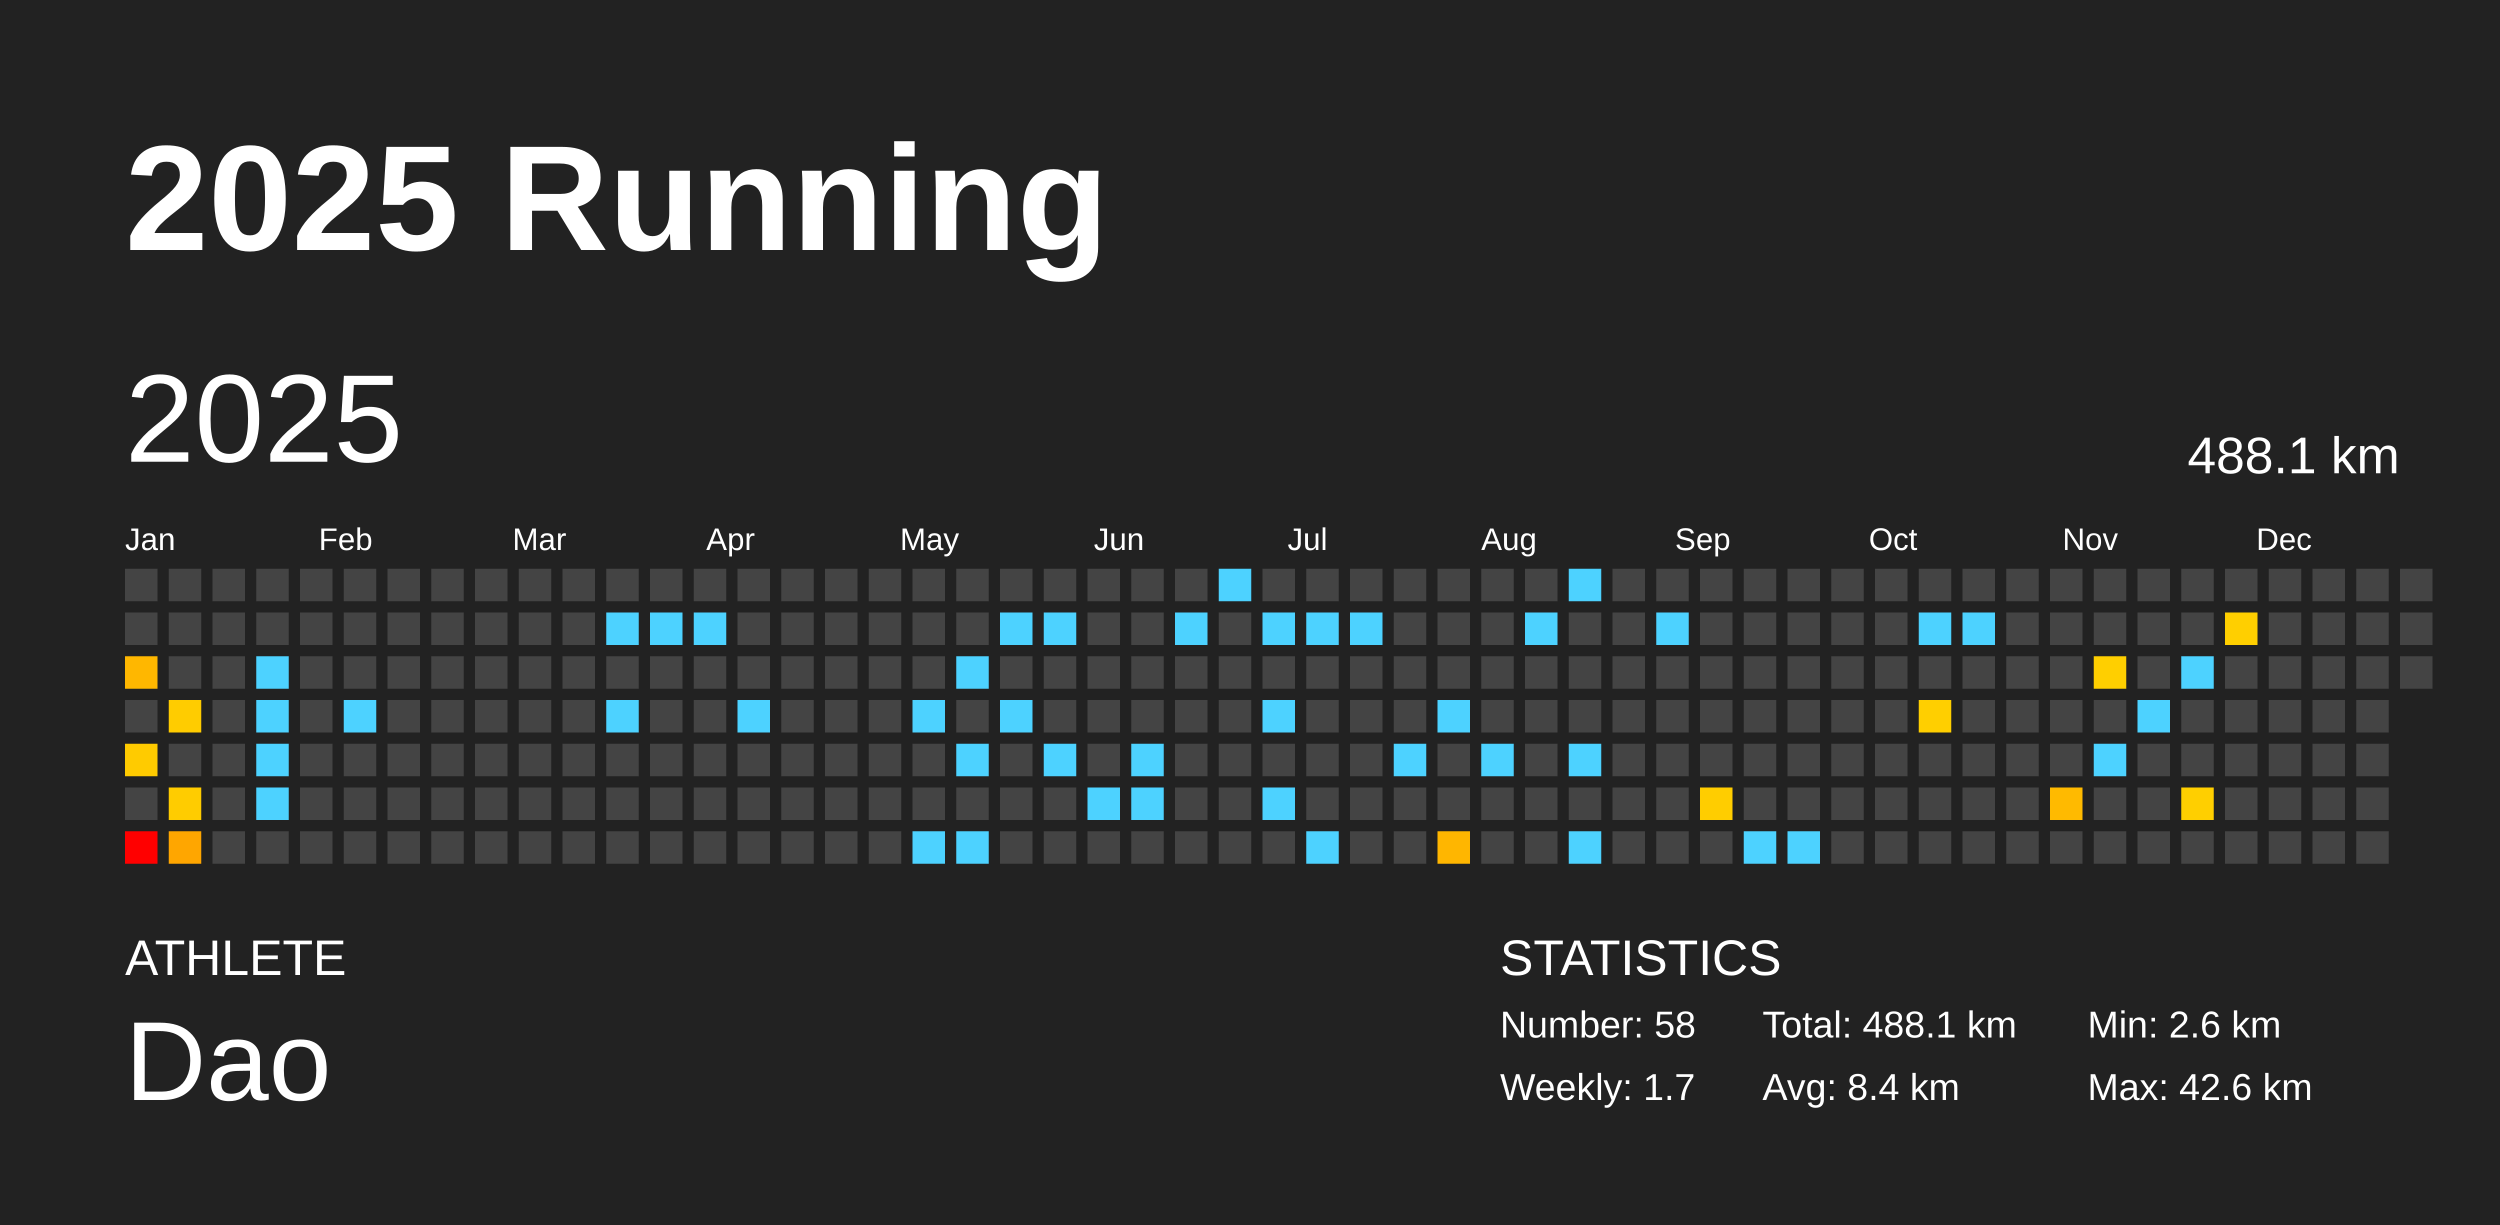
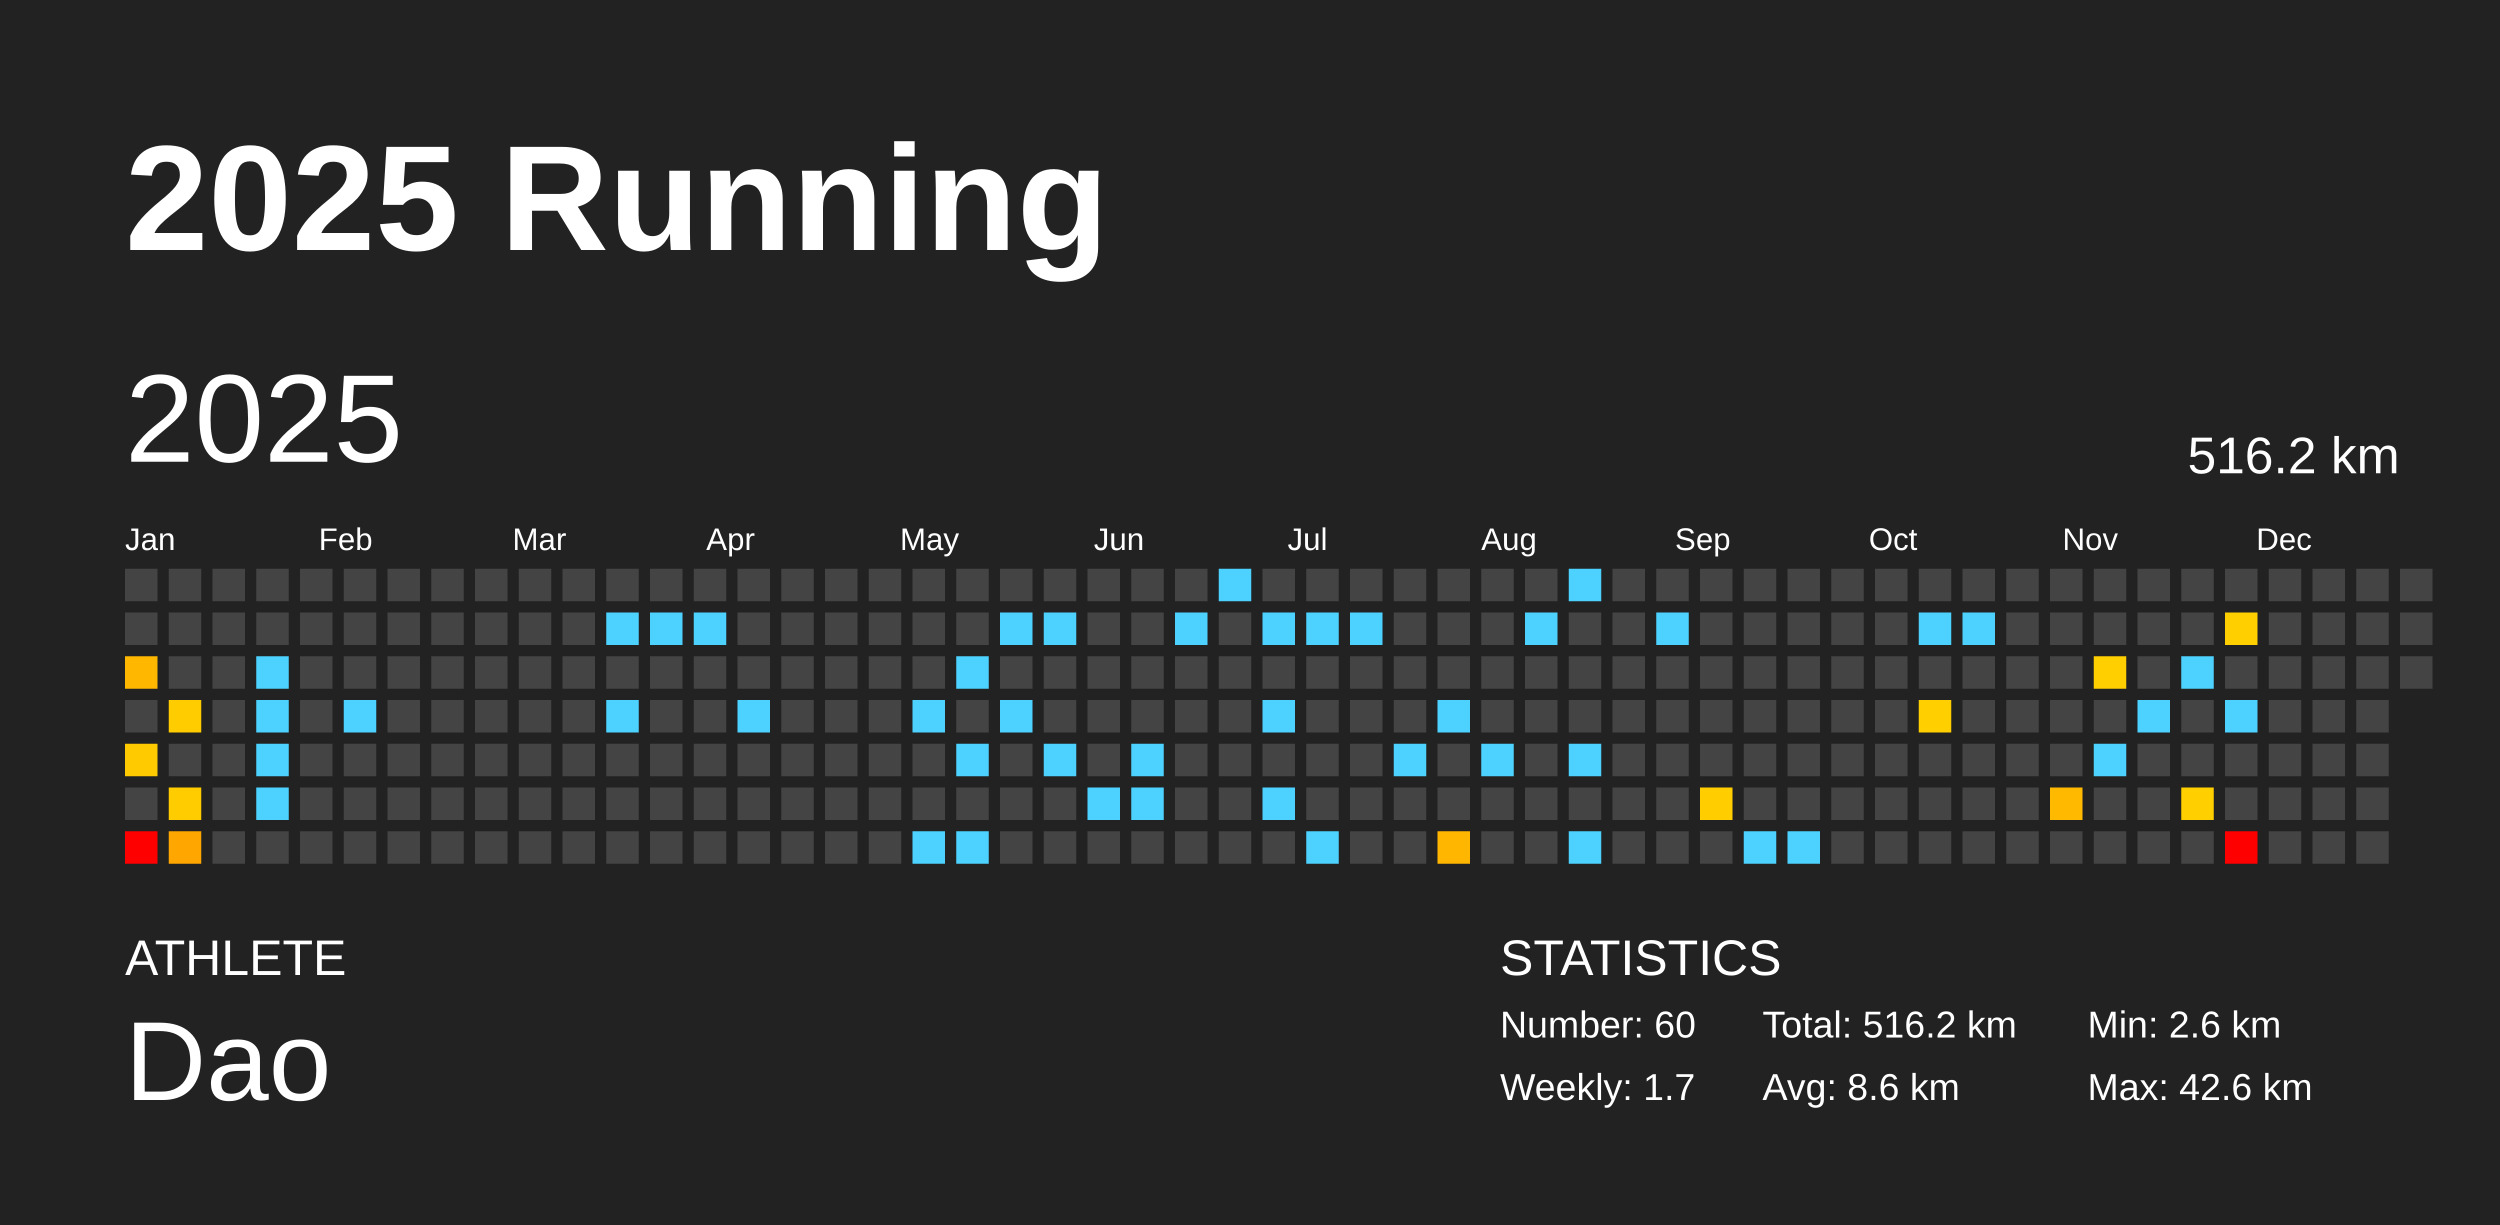
<svg xmlns="http://www.w3.org/2000/svg" baseProfile="full" height="98mm" version="1.1" viewBox="0,0,200,98" width="200mm">
  <defs />
  <rect fill="#222222" height="98" width="200" x="0" y="0" />
  <text fill="#FFFFFF" style="font-size:12px; font-family:Arial; font-weight:bold;" x="10" y="20">2025 Running</text>
  <text fill="#FFFFFF" style="font-size:4px; font-family:Arial" x="10" y="78">ATHLETE</text>
  <text fill="#FFFFFF" style="font-size:9px; font-family:Arial" x="10" y="88">Dao</text>
  <text fill="#FFFFFF" style="font-size:4px; font-family:Arial" x="120" y="78">STATISTICS</text>
-   <text fill="#FFFFFF" style="font-size:3px; font-family:Arial" x="120" y="83">Number: 58</text>
+   <text fill="#FFFFFF" style="font-size:3px; font-family:Arial" x="120" y="83">Number: 60</text>
  <text fill="#FFFFFF" style="font-size:3px; font-family:Arial" x="120" y="88">Weekly: 1.7</text>
-   <text fill="#FFFFFF" style="font-size:3px; font-family:Arial" x="141" y="83">Total: 488.1 km</text>
-   <text fill="#FFFFFF" style="font-size:3px; font-family:Arial" x="141" y="88">Avg: 8.4 km</text>
+   <text fill="#FFFFFF" style="font-size:3px; font-family:Arial" x="141" y="83">Total: 516.2 km</text>
+   <text fill="#FFFFFF" style="font-size:3px; font-family:Arial" x="141" y="88">Avg: 8.6 km</text>
  <text fill="#FFFFFF" style="font-size:3px; font-family:Arial" x="167" y="83">Min: 2.6 km</text>
  <text fill="#FFFFFF" style="font-size:3px; font-family:Arial" x="167" y="88">Max: 42.6 km</text>
  <text dominant-baseline="hanging" fill="#FFFFFF" style="font-size:10.0px; font-family:Arial;" x="10" y="30">2025</text>
-   <text dominant-baseline="hanging" fill="#FFFFFF" style="font-size:4.125px; font-family:Arial;" x="175" y="35">488.1 km</text>
+   <text dominant-baseline="hanging" fill="#FFFFFF" style="font-size:4.125px; font-family:Arial;" x="175" y="35">516.2 km</text>
  <text fill="#FFFFFF" style="font-size:2.5px; font-family:Arial" x="10.0" y="44">Jan</text>
  <text fill="#FFFFFF" style="font-size:2.5px; font-family:Arial" x="25.5" y="44">Feb</text>
  <text fill="#FFFFFF" style="font-size:2.5px; font-family:Arial" x="41.0" y="44">Mar</text>
  <text fill="#FFFFFF" style="font-size:2.5px; font-family:Arial" x="56.5" y="44">Apr</text>
  <text fill="#FFFFFF" style="font-size:2.5px; font-family:Arial" x="72.0" y="44">May</text>
  <text fill="#FFFFFF" style="font-size:2.5px; font-family:Arial" x="87.5" y="44">Jun</text>
  <text fill="#FFFFFF" style="font-size:2.5px; font-family:Arial" x="103.0" y="44">Jul</text>
  <text fill="#FFFFFF" style="font-size:2.5px; font-family:Arial" x="118.5" y="44">Aug</text>
  <text fill="#FFFFFF" style="font-size:2.5px; font-family:Arial" x="134.0" y="44">Sep</text>
  <text fill="#FFFFFF" style="font-size:2.5px; font-family:Arial" x="149.5" y="44">Oct</text>
  <text fill="#FFFFFF" style="font-size:2.5px; font-family:Arial" x="165.0" y="44">Nov</text>
  <text fill="#FFFFFF" style="font-size:2.5px; font-family:Arial" x="180.5" y="44">Dec</text>
  <rect fill="#444444" height="2.6" width="2.6" x="10.0" y="45.5" />
  <rect fill="#444444" height="2.6" width="2.6" x="10.0" y="49.0" />
  <rect fill="#ffb700" height="2.6" width="2.6" x="10.0" y="52.5" />
  <rect fill="#444444" height="2.6" width="2.6" x="10.0" y="56.0" />
  <rect fill="#ffcb00" height="2.6" width="2.6" x="10.0" y="59.5" />
  <rect fill="#444444" height="2.6" width="2.6" x="10.0" y="63.0" />
  <rect fill="red" height="2.6" width="2.6" x="10.0" y="66.5" />
  <rect fill="#444444" height="2.6" width="2.6" x="13.5" y="45.5" />
  <rect fill="#444444" height="2.6" width="2.6" x="13.5" y="49.0" />
  <rect fill="#444444" height="2.6" width="2.6" x="13.5" y="52.5" />
  <rect fill="#ffcc00" height="2.6" width="2.6" x="13.5" y="56.0" />
  <rect fill="#444444" height="2.6" width="2.6" x="13.5" y="59.5" />
  <rect fill="#ffcc00" height="2.6" width="2.6" x="13.5" y="63.0" />
  <rect fill="#ffa600" height="2.6" width="2.6" x="13.5" y="66.5" />
  <rect fill="#444444" height="2.6" width="2.6" x="17.0" y="45.5" />
  <rect fill="#444444" height="2.6" width="2.6" x="17.0" y="49.0" />
  <rect fill="#444444" height="2.6" width="2.6" x="17.0" y="52.5" />
  <rect fill="#444444" height="2.6" width="2.6" x="17.0" y="56.0" />
  <rect fill="#444444" height="2.6" width="2.6" x="17.0" y="59.5" />
  <rect fill="#444444" height="2.6" width="2.6" x="17.0" y="63.0" />
  <rect fill="#444444" height="2.6" width="2.6" x="17.0" y="66.5" />
  <rect fill="#444444" height="2.6" width="2.6" x="20.5" y="45.5" />
  <rect fill="#444444" height="2.6" width="2.6" x="20.5" y="49.0" />
  <rect fill="#4dd2ff" height="2.6" width="2.6" x="20.5" y="52.5" />
  <rect fill="#4dd2ff" height="2.6" width="2.6" x="20.5" y="56.0" />
  <rect fill="#4dd2ff" height="2.6" width="2.6" x="20.5" y="59.5" />
  <rect fill="#4dd2ff" height="2.6" width="2.6" x="20.5" y="63.0" />
  <rect fill="#444444" height="2.6" width="2.6" x="20.5" y="66.5" />
  <rect fill="#444444" height="2.6" width="2.6" x="24.0" y="45.5" />
  <rect fill="#444444" height="2.6" width="2.6" x="24.0" y="49.0" />
  <rect fill="#444444" height="2.6" width="2.6" x="24.0" y="52.5" />
  <rect fill="#444444" height="2.6" width="2.6" x="24.0" y="56.0" />
  <rect fill="#444444" height="2.6" width="2.6" x="24.0" y="59.5" />
  <rect fill="#444444" height="2.6" width="2.6" x="24.0" y="63.0" />
  <rect fill="#444444" height="2.6" width="2.6" x="24.0" y="66.5" />
  <rect fill="#444444" height="2.6" width="2.6" x="27.5" y="45.5" />
  <rect fill="#444444" height="2.6" width="2.6" x="27.5" y="49.0" />
  <rect fill="#444444" height="2.6" width="2.6" x="27.5" y="52.5" />
  <rect fill="#4dd2ff" height="2.6" width="2.6" x="27.5" y="56.0" />
  <rect fill="#444444" height="2.6" width="2.6" x="27.5" y="59.5" />
  <rect fill="#444444" height="2.6" width="2.6" x="27.5" y="63.0" />
  <rect fill="#444444" height="2.6" width="2.6" x="27.5" y="66.5" />
  <rect fill="#444444" height="2.6" width="2.6" x="31.0" y="45.5" />
  <rect fill="#444444" height="2.6" width="2.6" x="31.0" y="49.0" />
  <rect fill="#444444" height="2.6" width="2.6" x="31.0" y="52.5" />
  <rect fill="#444444" height="2.6" width="2.6" x="31.0" y="56.0" />
  <rect fill="#444444" height="2.6" width="2.6" x="31.0" y="59.5" />
  <rect fill="#444444" height="2.6" width="2.6" x="31.0" y="63.0" />
  <rect fill="#444444" height="2.6" width="2.6" x="31.0" y="66.5" />
  <rect fill="#444444" height="2.6" width="2.6" x="34.5" y="45.5" />
  <rect fill="#444444" height="2.6" width="2.6" x="34.5" y="49.0" />
  <rect fill="#444444" height="2.6" width="2.6" x="34.5" y="52.5" />
  <rect fill="#444444" height="2.6" width="2.6" x="34.5" y="56.0" />
  <rect fill="#444444" height="2.6" width="2.6" x="34.5" y="59.5" />
  <rect fill="#444444" height="2.6" width="2.6" x="34.5" y="63.0" />
  <rect fill="#444444" height="2.6" width="2.6" x="34.5" y="66.5" />
  <rect fill="#444444" height="2.6" width="2.6" x="38.0" y="45.5" />
  <rect fill="#444444" height="2.6" width="2.6" x="38.0" y="49.0" />
  <rect fill="#444444" height="2.6" width="2.6" x="38.0" y="52.5" />
  <rect fill="#444444" height="2.6" width="2.6" x="38.0" y="56.0" />
  <rect fill="#444444" height="2.6" width="2.6" x="38.0" y="59.5" />
  <rect fill="#444444" height="2.6" width="2.6" x="38.0" y="63.0" />
  <rect fill="#444444" height="2.6" width="2.6" x="38.0" y="66.5" />
  <rect fill="#444444" height="2.6" width="2.6" x="41.5" y="45.5" />
  <rect fill="#444444" height="2.6" width="2.6" x="41.5" y="49.0" />
  <rect fill="#444444" height="2.6" width="2.6" x="41.5" y="52.5" />
  <rect fill="#444444" height="2.6" width="2.6" x="41.5" y="56.0" />
  <rect fill="#444444" height="2.6" width="2.6" x="41.5" y="59.5" />
  <rect fill="#444444" height="2.6" width="2.6" x="41.5" y="63.0" />
  <rect fill="#444444" height="2.6" width="2.6" x="41.5" y="66.5" />
  <rect fill="#444444" height="2.6" width="2.6" x="45.0" y="45.5" />
  <rect fill="#444444" height="2.6" width="2.6" x="45.0" y="49.0" />
  <rect fill="#444444" height="2.6" width="2.6" x="45.0" y="52.5" />
  <rect fill="#444444" height="2.6" width="2.6" x="45.0" y="56.0" />
  <rect fill="#444444" height="2.6" width="2.6" x="45.0" y="59.5" />
  <rect fill="#444444" height="2.6" width="2.6" x="45.0" y="63.0" />
  <rect fill="#444444" height="2.6" width="2.6" x="45.0" y="66.5" />
  <rect fill="#444444" height="2.6" width="2.6" x="48.5" y="45.5" />
  <rect fill="#4dd2ff" height="2.6" width="2.6" x="48.5" y="49.0" />
  <rect fill="#444444" height="2.6" width="2.6" x="48.5" y="52.5" />
  <rect fill="#4dd2ff" height="2.6" width="2.6" x="48.5" y="56.0" />
  <rect fill="#444444" height="2.6" width="2.6" x="48.5" y="59.5" />
  <rect fill="#444444" height="2.6" width="2.6" x="48.5" y="63.0" />
  <rect fill="#444444" height="2.6" width="2.6" x="48.5" y="66.5" />
  <rect fill="#444444" height="2.6" width="2.6" x="52.0" y="45.5" />
  <rect fill="#4dd2ff" height="2.6" width="2.6" x="52.0" y="49.0" />
  <rect fill="#444444" height="2.6" width="2.6" x="52.0" y="52.5" />
  <rect fill="#444444" height="2.6" width="2.6" x="52.0" y="56.0" />
  <rect fill="#444444" height="2.6" width="2.6" x="52.0" y="59.5" />
  <rect fill="#444444" height="2.6" width="2.6" x="52.0" y="63.0" />
  <rect fill="#444444" height="2.6" width="2.6" x="52.0" y="66.5" />
  <rect fill="#444444" height="2.6" width="2.6" x="55.5" y="45.5" />
  <rect fill="#4dd2ff" height="2.6" width="2.6" x="55.5" y="49.0" />
  <rect fill="#444444" height="2.6" width="2.6" x="55.5" y="52.5" />
  <rect fill="#444444" height="2.6" width="2.6" x="55.5" y="56.0" />
  <rect fill="#444444" height="2.6" width="2.6" x="55.5" y="59.5" />
  <rect fill="#444444" height="2.6" width="2.6" x="55.5" y="63.0" />
  <rect fill="#444444" height="2.6" width="2.6" x="55.5" y="66.5" />
  <rect fill="#444444" height="2.6" width="2.6" x="59.0" y="45.5" />
  <rect fill="#444444" height="2.6" width="2.6" x="59.0" y="49.0" />
  <rect fill="#444444" height="2.6" width="2.6" x="59.0" y="52.5" />
  <rect fill="#4dd2ff" height="2.6" width="2.6" x="59.0" y="56.0" />
  <rect fill="#444444" height="2.6" width="2.6" x="59.0" y="59.5" />
  <rect fill="#444444" height="2.6" width="2.6" x="59.0" y="63.0" />
  <rect fill="#444444" height="2.6" width="2.6" x="59.0" y="66.5" />
  <rect fill="#444444" height="2.6" width="2.6" x="62.5" y="45.5" />
  <rect fill="#444444" height="2.6" width="2.6" x="62.5" y="49.0" />
  <rect fill="#444444" height="2.6" width="2.6" x="62.5" y="52.5" />
  <rect fill="#444444" height="2.6" width="2.6" x="62.5" y="56.0" />
  <rect fill="#444444" height="2.6" width="2.6" x="62.5" y="59.5" />
  <rect fill="#444444" height="2.6" width="2.6" x="62.5" y="63.0" />
  <rect fill="#444444" height="2.6" width="2.6" x="62.5" y="66.5" />
  <rect fill="#444444" height="2.6" width="2.6" x="66.0" y="45.5" />
  <rect fill="#444444" height="2.6" width="2.6" x="66.0" y="49.0" />
  <rect fill="#444444" height="2.6" width="2.6" x="66.0" y="52.5" />
  <rect fill="#444444" height="2.6" width="2.6" x="66.0" y="56.0" />
  <rect fill="#444444" height="2.6" width="2.6" x="66.0" y="59.5" />
  <rect fill="#444444" height="2.6" width="2.6" x="66.0" y="63.0" />
  <rect fill="#444444" height="2.6" width="2.6" x="66.0" y="66.5" />
  <rect fill="#444444" height="2.6" width="2.6" x="69.5" y="45.5" />
  <rect fill="#444444" height="2.6" width="2.6" x="69.5" y="49.0" />
  <rect fill="#444444" height="2.6" width="2.6" x="69.5" y="52.5" />
  <rect fill="#444444" height="2.6" width="2.6" x="69.5" y="56.0" />
  <rect fill="#444444" height="2.6" width="2.6" x="69.5" y="59.5" />
  <rect fill="#444444" height="2.6" width="2.6" x="69.5" y="63.0" />
  <rect fill="#444444" height="2.6" width="2.6" x="69.5" y="66.5" />
  <rect fill="#444444" height="2.6" width="2.6" x="73.0" y="45.5" />
  <rect fill="#444444" height="2.6" width="2.6" x="73.0" y="49.0" />
  <rect fill="#444444" height="2.6" width="2.6" x="73.0" y="52.5" />
  <rect fill="#4dd2ff" height="2.6" width="2.6" x="73.0" y="56.0" />
  <rect fill="#444444" height="2.6" width="2.6" x="73.0" y="59.5" />
  <rect fill="#444444" height="2.6" width="2.6" x="73.0" y="63.0" />
  <rect fill="#4dd2ff" height="2.6" width="2.6" x="73.0" y="66.5" />
  <rect fill="#444444" height="2.6" width="2.6" x="76.5" y="45.5" />
  <rect fill="#444444" height="2.6" width="2.6" x="76.5" y="49.0" />
  <rect fill="#4dd2ff" height="2.6" width="2.6" x="76.5" y="52.5" />
  <rect fill="#444444" height="2.6" width="2.6" x="76.5" y="56.0" />
  <rect fill="#4dd2ff" height="2.6" width="2.6" x="76.5" y="59.5" />
  <rect fill="#444444" height="2.6" width="2.6" x="76.5" y="63.0" />
  <rect fill="#4dd2ff" height="2.6" width="2.6" x="76.5" y="66.5" />
  <rect fill="#444444" height="2.6" width="2.6" x="80.0" y="45.5" />
  <rect fill="#4dd2ff" height="2.6" width="2.6" x="80.0" y="49.0" />
  <rect fill="#444444" height="2.6" width="2.6" x="80.0" y="52.5" />
  <rect fill="#4dd2ff" height="2.6" width="2.6" x="80.0" y="56.0" />
  <rect fill="#444444" height="2.6" width="2.6" x="80.0" y="59.5" />
  <rect fill="#444444" height="2.6" width="2.6" x="80.0" y="63.0" />
  <rect fill="#444444" height="2.6" width="2.6" x="80.0" y="66.5" />
  <rect fill="#444444" height="2.6" width="2.6" x="83.5" y="45.5" />
  <rect fill="#4dd2ff" height="2.6" width="2.6" x="83.5" y="49.0" />
  <rect fill="#444444" height="2.6" width="2.6" x="83.5" y="52.5" />
  <rect fill="#444444" height="2.6" width="2.6" x="83.5" y="56.0" />
  <rect fill="#4dd2ff" height="2.6" width="2.6" x="83.5" y="59.5" />
  <rect fill="#444444" height="2.6" width="2.6" x="83.5" y="63.0" />
  <rect fill="#444444" height="2.6" width="2.6" x="83.5" y="66.5" />
  <rect fill="#444444" height="2.6" width="2.6" x="87.0" y="45.5" />
  <rect fill="#444444" height="2.6" width="2.6" x="87.0" y="49.0" />
  <rect fill="#444444" height="2.6" width="2.6" x="87.0" y="52.5" />
  <rect fill="#444444" height="2.6" width="2.6" x="87.0" y="56.0" />
  <rect fill="#444444" height="2.6" width="2.6" x="87.0" y="59.5" />
  <rect fill="#4dd2ff" height="2.6" width="2.6" x="87.0" y="63.0" />
  <rect fill="#444444" height="2.6" width="2.6" x="87.0" y="66.5" />
  <rect fill="#444444" height="2.6" width="2.6" x="90.5" y="45.5" />
  <rect fill="#444444" height="2.6" width="2.6" x="90.5" y="49.0" />
  <rect fill="#444444" height="2.6" width="2.6" x="90.5" y="52.5" />
  <rect fill="#444444" height="2.6" width="2.6" x="90.5" y="56.0" />
  <rect fill="#4dd2ff" height="2.6" width="2.6" x="90.5" y="59.5" />
  <rect fill="#4dd2ff" height="2.6" width="2.6" x="90.5" y="63.0" />
  <rect fill="#444444" height="2.6" width="2.6" x="90.5" y="66.5" />
  <rect fill="#444444" height="2.6" width="2.6" x="94.0" y="45.5" />
  <rect fill="#4dd2ff" height="2.6" width="2.6" x="94.0" y="49.0" />
  <rect fill="#444444" height="2.6" width="2.6" x="94.0" y="52.5" />
  <rect fill="#444444" height="2.6" width="2.6" x="94.0" y="56.0" />
  <rect fill="#444444" height="2.6" width="2.6" x="94.0" y="59.5" />
  <rect fill="#444444" height="2.6" width="2.6" x="94.0" y="63.0" />
  <rect fill="#444444" height="2.6" width="2.6" x="94.0" y="66.5" />
  <rect fill="#4dd2ff" height="2.6" width="2.6" x="97.5" y="45.5" />
  <rect fill="#444444" height="2.6" width="2.6" x="97.5" y="49.0" />
  <rect fill="#444444" height="2.6" width="2.6" x="97.5" y="52.5" />
  <rect fill="#444444" height="2.6" width="2.6" x="97.5" y="56.0" />
  <rect fill="#444444" height="2.6" width="2.6" x="97.5" y="59.5" />
  <rect fill="#444444" height="2.6" width="2.6" x="97.5" y="63.0" />
  <rect fill="#444444" height="2.6" width="2.6" x="97.5" y="66.5" />
  <rect fill="#444444" height="2.6" width="2.6" x="101.0" y="45.5" />
  <rect fill="#4dd2ff" height="2.6" width="2.6" x="101.0" y="49.0" />
  <rect fill="#444444" height="2.6" width="2.6" x="101.0" y="52.5" />
  <rect fill="#4dd2ff" height="2.6" width="2.6" x="101.0" y="56.0" />
  <rect fill="#444444" height="2.6" width="2.6" x="101.0" y="59.5" />
  <rect fill="#4dd2ff" height="2.6" width="2.6" x="101.0" y="63.0" />
  <rect fill="#444444" height="2.6" width="2.6" x="101.0" y="66.5" />
  <rect fill="#444444" height="2.6" width="2.6" x="104.5" y="45.5" />
  <rect fill="#4dd2ff" height="2.6" width="2.6" x="104.5" y="49.0" />
  <rect fill="#444444" height="2.6" width="2.6" x="104.5" y="52.5" />
  <rect fill="#444444" height="2.6" width="2.6" x="104.5" y="56.0" />
  <rect fill="#444444" height="2.6" width="2.6" x="104.5" y="59.5" />
  <rect fill="#444444" height="2.6" width="2.6" x="104.5" y="63.0" />
  <rect fill="#4dd2ff" height="2.6" width="2.6" x="104.5" y="66.5" />
  <rect fill="#444444" height="2.6" width="2.6" x="108.0" y="45.5" />
  <rect fill="#4dd2ff" height="2.6" width="2.6" x="108.0" y="49.0" />
  <rect fill="#444444" height="2.6" width="2.6" x="108.0" y="52.5" />
  <rect fill="#444444" height="2.6" width="2.6" x="108.0" y="56.0" />
  <rect fill="#444444" height="2.6" width="2.6" x="108.0" y="59.5" />
  <rect fill="#444444" height="2.6" width="2.6" x="108.0" y="63.0" />
  <rect fill="#444444" height="2.6" width="2.6" x="108.0" y="66.5" />
  <rect fill="#444444" height="2.6" width="2.6" x="111.5" y="45.5" />
  <rect fill="#444444" height="2.6" width="2.6" x="111.5" y="49.0" />
  <rect fill="#444444" height="2.6" width="2.6" x="111.5" y="52.5" />
  <rect fill="#444444" height="2.6" width="2.6" x="111.5" y="56.0" />
  <rect fill="#4dd2ff" height="2.6" width="2.6" x="111.5" y="59.5" />
  <rect fill="#444444" height="2.6" width="2.6" x="111.5" y="63.0" />
  <rect fill="#444444" height="2.6" width="2.6" x="111.5" y="66.5" />
  <rect fill="#444444" height="2.6" width="2.6" x="115.0" y="45.5" />
  <rect fill="#444444" height="2.6" width="2.6" x="115.0" y="49.0" />
  <rect fill="#444444" height="2.6" width="2.6" x="115.0" y="52.5" />
  <rect fill="#4dd2ff" height="2.6" width="2.6" x="115.0" y="56.0" />
  <rect fill="#444444" height="2.6" width="2.6" x="115.0" y="59.5" />
  <rect fill="#444444" height="2.6" width="2.6" x="115.0" y="63.0" />
  <rect fill="#ffb600" height="2.6" width="2.6" x="115.0" y="66.5" />
  <rect fill="#444444" height="2.6" width="2.6" x="118.5" y="45.5" />
  <rect fill="#444444" height="2.6" width="2.6" x="118.5" y="49.0" />
  <rect fill="#444444" height="2.6" width="2.6" x="118.5" y="52.5" />
  <rect fill="#444444" height="2.6" width="2.6" x="118.5" y="56.0" />
  <rect fill="#4dd2ff" height="2.6" width="2.6" x="118.5" y="59.5" />
  <rect fill="#444444" height="2.6" width="2.6" x="118.5" y="63.0" />
  <rect fill="#444444" height="2.6" width="2.6" x="118.5" y="66.5" />
  <rect fill="#444444" height="2.6" width="2.6" x="122.0" y="45.5" />
  <rect fill="#4dd2ff" height="2.6" width="2.6" x="122.0" y="49.0" />
  <rect fill="#444444" height="2.6" width="2.6" x="122.0" y="52.5" />
  <rect fill="#444444" height="2.6" width="2.6" x="122.0" y="56.0" />
  <rect fill="#444444" height="2.6" width="2.6" x="122.0" y="59.5" />
  <rect fill="#444444" height="2.6" width="2.6" x="122.0" y="63.0" />
  <rect fill="#444444" height="2.6" width="2.6" x="122.0" y="66.5" />
  <rect fill="#4dd2ff" height="2.6" width="2.6" x="125.5" y="45.5" />
  <rect fill="#444444" height="2.6" width="2.6" x="125.5" y="49.0" />
  <rect fill="#444444" height="2.6" width="2.6" x="125.5" y="52.5" />
  <rect fill="#444444" height="2.6" width="2.6" x="125.5" y="56.0" />
  <rect fill="#4dd2ff" height="2.6" width="2.6" x="125.5" y="59.5" />
  <rect fill="#444444" height="2.6" width="2.6" x="125.5" y="63.0" />
  <rect fill="#4dd2ff" height="2.6" width="2.6" x="125.5" y="66.5" />
  <rect fill="#444444" height="2.6" width="2.6" x="129.0" y="45.5" />
  <rect fill="#444444" height="2.6" width="2.6" x="129.0" y="49.0" />
  <rect fill="#444444" height="2.6" width="2.6" x="129.0" y="52.5" />
  <rect fill="#444444" height="2.6" width="2.6" x="129.0" y="56.0" />
  <rect fill="#444444" height="2.6" width="2.6" x="129.0" y="59.5" />
  <rect fill="#444444" height="2.6" width="2.6" x="129.0" y="63.0" />
  <rect fill="#444444" height="2.6" width="2.6" x="129.0" y="66.5" />
  <rect fill="#444444" height="2.6" width="2.6" x="132.5" y="45.5" />
  <rect fill="#4dd2ff" height="2.6" width="2.6" x="132.5" y="49.0" />
  <rect fill="#444444" height="2.6" width="2.6" x="132.5" y="52.5" />
  <rect fill="#444444" height="2.6" width="2.6" x="132.5" y="56.0" />
  <rect fill="#444444" height="2.6" width="2.6" x="132.5" y="59.5" />
  <rect fill="#444444" height="2.6" width="2.6" x="132.5" y="63.0" />
  <rect fill="#444444" height="2.6" width="2.6" x="132.5" y="66.5" />
  <rect fill="#444444" height="2.6" width="2.6" x="136.0" y="45.5" />
  <rect fill="#444444" height="2.6" width="2.6" x="136.0" y="49.0" />
  <rect fill="#444444" height="2.6" width="2.6" x="136.0" y="52.5" />
  <rect fill="#444444" height="2.6" width="2.6" x="136.0" y="56.0" />
  <rect fill="#444444" height="2.6" width="2.6" x="136.0" y="59.5" />
  <rect fill="#ffcd00" height="2.6" width="2.6" x="136.0" y="63.0" />
  <rect fill="#444444" height="2.6" width="2.6" x="136.0" y="66.5" />
  <rect fill="#444444" height="2.6" width="2.6" x="139.5" y="45.5" />
  <rect fill="#444444" height="2.6" width="2.6" x="139.5" y="49.0" />
  <rect fill="#444444" height="2.6" width="2.6" x="139.5" y="52.5" />
  <rect fill="#444444" height="2.6" width="2.6" x="139.5" y="56.0" />
  <rect fill="#444444" height="2.6" width="2.6" x="139.5" y="59.5" />
  <rect fill="#444444" height="2.6" width="2.6" x="139.5" y="63.0" />
  <rect fill="#4dd2ff" height="2.6" width="2.6" x="139.5" y="66.5" />
  <rect fill="#444444" height="2.6" width="2.6" x="143.0" y="45.5" />
  <rect fill="#444444" height="2.6" width="2.6" x="143.0" y="49.0" />
  <rect fill="#444444" height="2.6" width="2.6" x="143.0" y="52.5" />
  <rect fill="#444444" height="2.6" width="2.6" x="143.0" y="56.0" />
  <rect fill="#444444" height="2.6" width="2.6" x="143.0" y="59.5" />
  <rect fill="#444444" height="2.6" width="2.6" x="143.0" y="63.0" />
  <rect fill="#4dd2ff" height="2.6" width="2.6" x="143.0" y="66.5" />
  <rect fill="#444444" height="2.6" width="2.6" x="146.5" y="45.5" />
  <rect fill="#444444" height="2.6" width="2.6" x="146.5" y="49.0" />
  <rect fill="#444444" height="2.6" width="2.6" x="146.5" y="52.5" />
  <rect fill="#444444" height="2.6" width="2.6" x="146.5" y="56.0" />
  <rect fill="#444444" height="2.6" width="2.6" x="146.5" y="59.5" />
  <rect fill="#444444" height="2.6" width="2.6" x="146.5" y="63.0" />
  <rect fill="#444444" height="2.6" width="2.6" x="146.5" y="66.5" />
  <rect fill="#444444" height="2.6" width="2.6" x="150.0" y="45.5" />
  <rect fill="#444444" height="2.6" width="2.6" x="150.0" y="49.0" />
  <rect fill="#444444" height="2.6" width="2.6" x="150.0" y="52.5" />
  <rect fill="#444444" height="2.6" width="2.6" x="150.0" y="56.0" />
  <rect fill="#444444" height="2.6" width="2.6" x="150.0" y="59.5" />
  <rect fill="#444444" height="2.6" width="2.6" x="150.0" y="63.0" />
  <rect fill="#444444" height="2.6" width="2.6" x="150.0" y="66.5" />
  <rect fill="#444444" height="2.6" width="2.6" x="153.5" y="45.5" />
  <rect fill="#4dd2ff" height="2.6" width="2.6" x="153.5" y="49.0" />
  <rect fill="#444444" height="2.6" width="2.6" x="153.5" y="52.5" />
  <rect fill="#ffcf00" height="2.6" width="2.6" x="153.5" y="56.0" />
  <rect fill="#444444" height="2.6" width="2.6" x="153.5" y="59.5" />
  <rect fill="#444444" height="2.6" width="2.6" x="153.5" y="63.0" />
  <rect fill="#444444" height="2.6" width="2.6" x="153.5" y="66.5" />
  <rect fill="#444444" height="2.6" width="2.6" x="157.0" y="45.5" />
  <rect fill="#4dd2ff" height="2.6" width="2.6" x="157.0" y="49.0" />
  <rect fill="#444444" height="2.6" width="2.6" x="157.0" y="52.5" />
  <rect fill="#444444" height="2.6" width="2.6" x="157.0" y="56.0" />
  <rect fill="#444444" height="2.6" width="2.6" x="157.0" y="59.5" />
  <rect fill="#444444" height="2.6" width="2.6" x="157.0" y="63.0" />
  <rect fill="#444444" height="2.6" width="2.6" x="157.0" y="66.5" />
  <rect fill="#444444" height="2.6" width="2.6" x="160.5" y="45.5" />
  <rect fill="#444444" height="2.6" width="2.6" x="160.5" y="49.0" />
  <rect fill="#444444" height="2.6" width="2.6" x="160.5" y="52.5" />
  <rect fill="#444444" height="2.6" width="2.6" x="160.5" y="56.0" />
  <rect fill="#444444" height="2.6" width="2.6" x="160.5" y="59.5" />
  <rect fill="#444444" height="2.6" width="2.6" x="160.5" y="63.0" />
  <rect fill="#444444" height="2.6" width="2.6" x="160.5" y="66.5" />
  <rect fill="#444444" height="2.6" width="2.6" x="164.0" y="45.5" />
  <rect fill="#444444" height="2.6" width="2.6" x="164.0" y="49.0" />
  <rect fill="#444444" height="2.6" width="2.6" x="164.0" y="52.5" />
  <rect fill="#444444" height="2.6" width="2.6" x="164.0" y="56.0" />
  <rect fill="#444444" height="2.6" width="2.6" x="164.0" y="59.5" />
  <rect fill="#ffba00" height="2.6" width="2.6" x="164.0" y="63.0" />
  <rect fill="#444444" height="2.6" width="2.6" x="164.0" y="66.5" />
  <rect fill="#444444" height="2.6" width="2.6" x="167.5" y="45.5" />
  <rect fill="#444444" height="2.6" width="2.6" x="167.5" y="49.0" />
  <rect fill="#ffcf00" height="2.6" width="2.6" x="167.5" y="52.5" />
  <rect fill="#444444" height="2.6" width="2.6" x="167.5" y="56.0" />
  <rect fill="#4dd2ff" height="2.6" width="2.6" x="167.5" y="59.5" />
  <rect fill="#444444" height="2.6" width="2.6" x="167.5" y="63.0" />
  <rect fill="#444444" height="2.6" width="2.6" x="167.5" y="66.5" />
  <rect fill="#444444" height="2.6" width="2.6" x="171.0" y="45.5" />
  <rect fill="#444444" height="2.6" width="2.6" x="171.0" y="49.0" />
  <rect fill="#444444" height="2.6" width="2.6" x="171.0" y="52.5" />
  <rect fill="#4dd2ff" height="2.6" width="2.6" x="171.0" y="56.0" />
  <rect fill="#444444" height="2.6" width="2.6" x="171.0" y="59.5" />
  <rect fill="#444444" height="2.6" width="2.6" x="171.0" y="63.0" />
  <rect fill="#444444" height="2.6" width="2.6" x="171.0" y="66.5" />
  <rect fill="#444444" height="2.6" width="2.6" x="174.5" y="45.5" />
  <rect fill="#444444" height="2.6" width="2.6" x="174.5" y="49.0" />
  <rect fill="#4dd2ff" height="2.6" width="2.6" x="174.5" y="52.5" />
  <rect fill="#444444" height="2.6" width="2.6" x="174.5" y="56.0" />
  <rect fill="#444444" height="2.6" width="2.6" x="174.5" y="59.5" />
  <rect fill="#ffcf00" height="2.6" width="2.6" x="174.5" y="63.0" />
  <rect fill="#444444" height="2.6" width="2.6" x="174.5" y="66.5" />
  <rect fill="#444444" height="2.6" width="2.6" x="178.0" y="45.5" />
  <rect fill="#ffcf00" height="2.6" width="2.6" x="178.0" y="49.0" />
  <rect fill="#444444" height="2.6" width="2.6" x="178.0" y="52.5" />
-   <rect fill="#444444" height="2.6" width="2.6" x="178.0" y="56.0" />
+   <rect fill="#4dd2ff" height="2.6" width="2.6" x="178.0" y="56.0" />
  <rect fill="#444444" height="2.6" width="2.6" x="178.0" y="59.5" />
  <rect fill="#444444" height="2.6" width="2.6" x="178.0" y="63.0" />
-   <rect fill="#444444" height="2.6" width="2.6" x="178.0" y="66.5" />
+   <rect fill="red" height="2.6" width="2.6" x="178.0" y="66.5" />
  <rect fill="#444444" height="2.6" width="2.6" x="181.5" y="45.5" />
  <rect fill="#444444" height="2.6" width="2.6" x="181.5" y="49.0" />
  <rect fill="#444444" height="2.6" width="2.6" x="181.5" y="52.5" />
  <rect fill="#444444" height="2.6" width="2.6" x="181.5" y="56.0" />
  <rect fill="#444444" height="2.6" width="2.6" x="181.5" y="59.5" />
  <rect fill="#444444" height="2.6" width="2.6" x="181.5" y="63.0" />
  <rect fill="#444444" height="2.6" width="2.6" x="181.5" y="66.5" />
  <rect fill="#444444" height="2.6" width="2.6" x="185.0" y="45.5" />
  <rect fill="#444444" height="2.6" width="2.6" x="185.0" y="49.0" />
  <rect fill="#444444" height="2.6" width="2.6" x="185.0" y="52.5" />
  <rect fill="#444444" height="2.6" width="2.6" x="185.0" y="56.0" />
  <rect fill="#444444" height="2.6" width="2.6" x="185.0" y="59.5" />
  <rect fill="#444444" height="2.6" width="2.6" x="185.0" y="63.0" />
  <rect fill="#444444" height="2.6" width="2.6" x="185.0" y="66.5" />
  <rect fill="#444444" height="2.6" width="2.6" x="188.5" y="45.5" />
  <rect fill="#444444" height="2.6" width="2.6" x="188.5" y="49.0" />
  <rect fill="#444444" height="2.6" width="2.6" x="188.5" y="52.5" />
  <rect fill="#444444" height="2.6" width="2.6" x="188.5" y="56.0" />
  <rect fill="#444444" height="2.6" width="2.6" x="188.5" y="59.5" />
  <rect fill="#444444" height="2.6" width="2.6" x="188.5" y="63.0" />
  <rect fill="#444444" height="2.6" width="2.6" x="188.5" y="66.5" />
  <rect fill="#444444" height="2.6" width="2.6" x="192.0" y="45.5" />
  <rect fill="#444444" height="2.6" width="2.6" x="192.0" y="49.0" />
  <rect fill="#444444" height="2.6" width="2.6" x="192.0" y="52.5" />
</svg>
